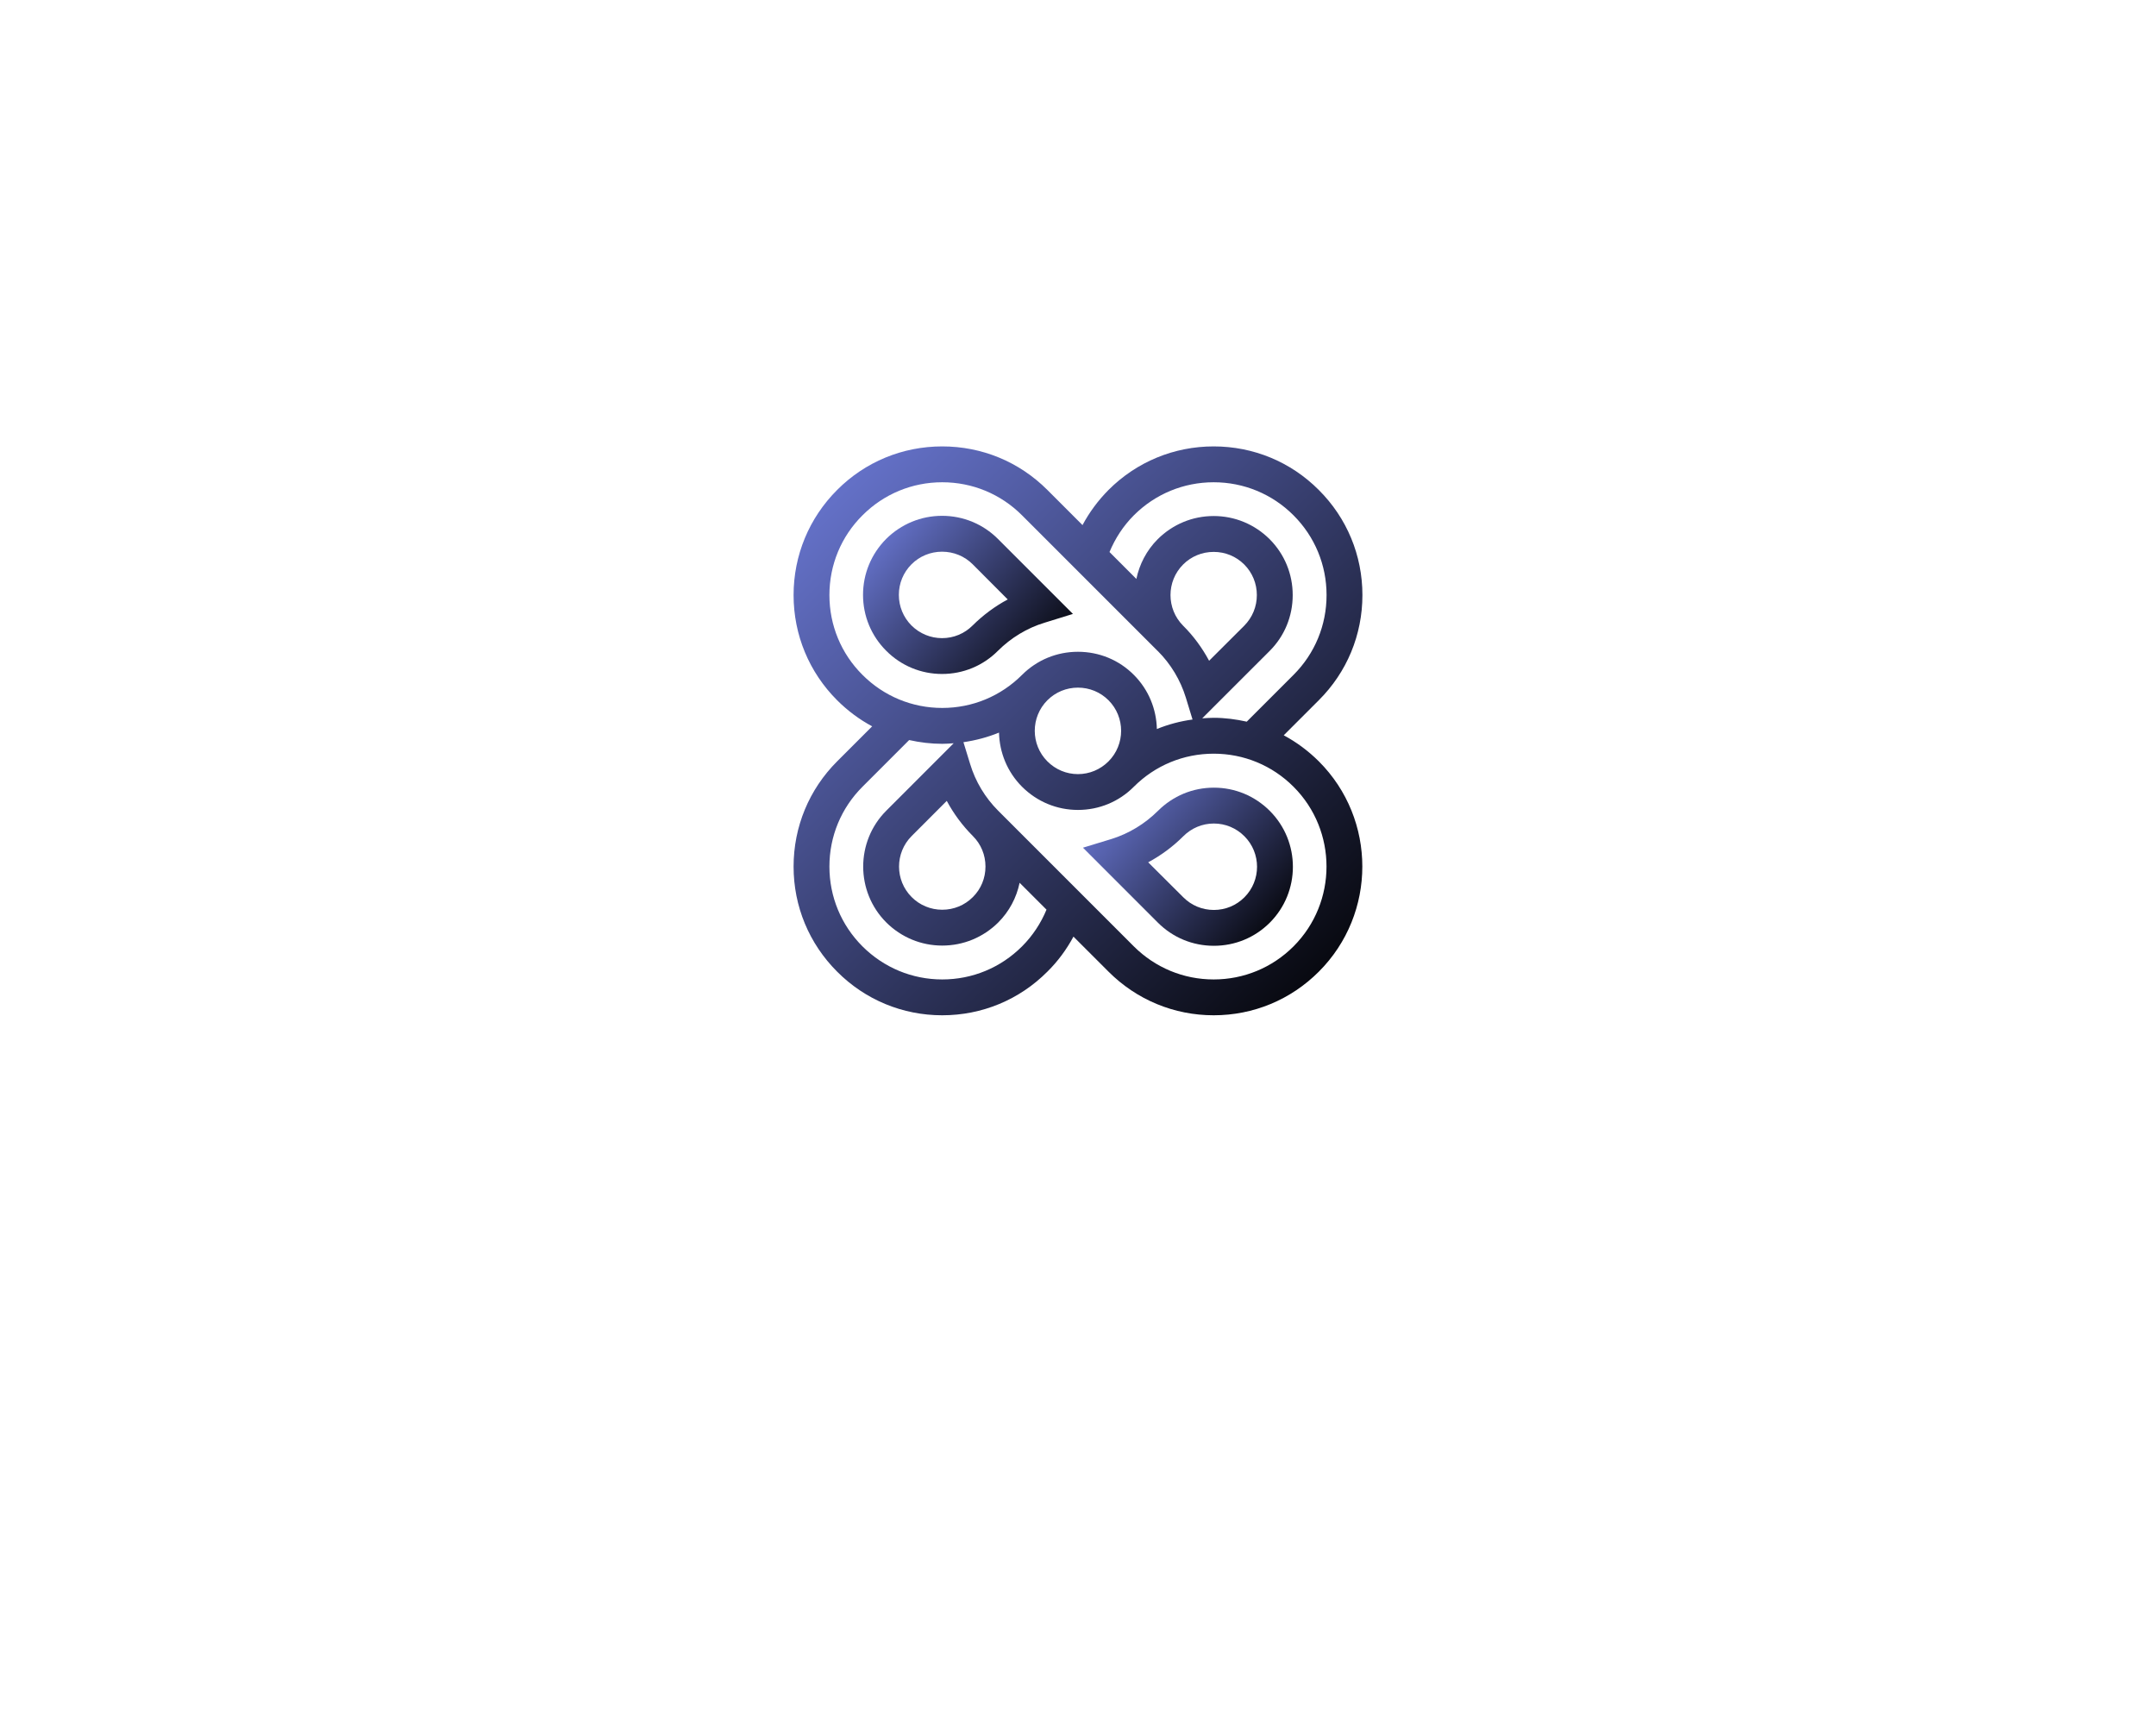
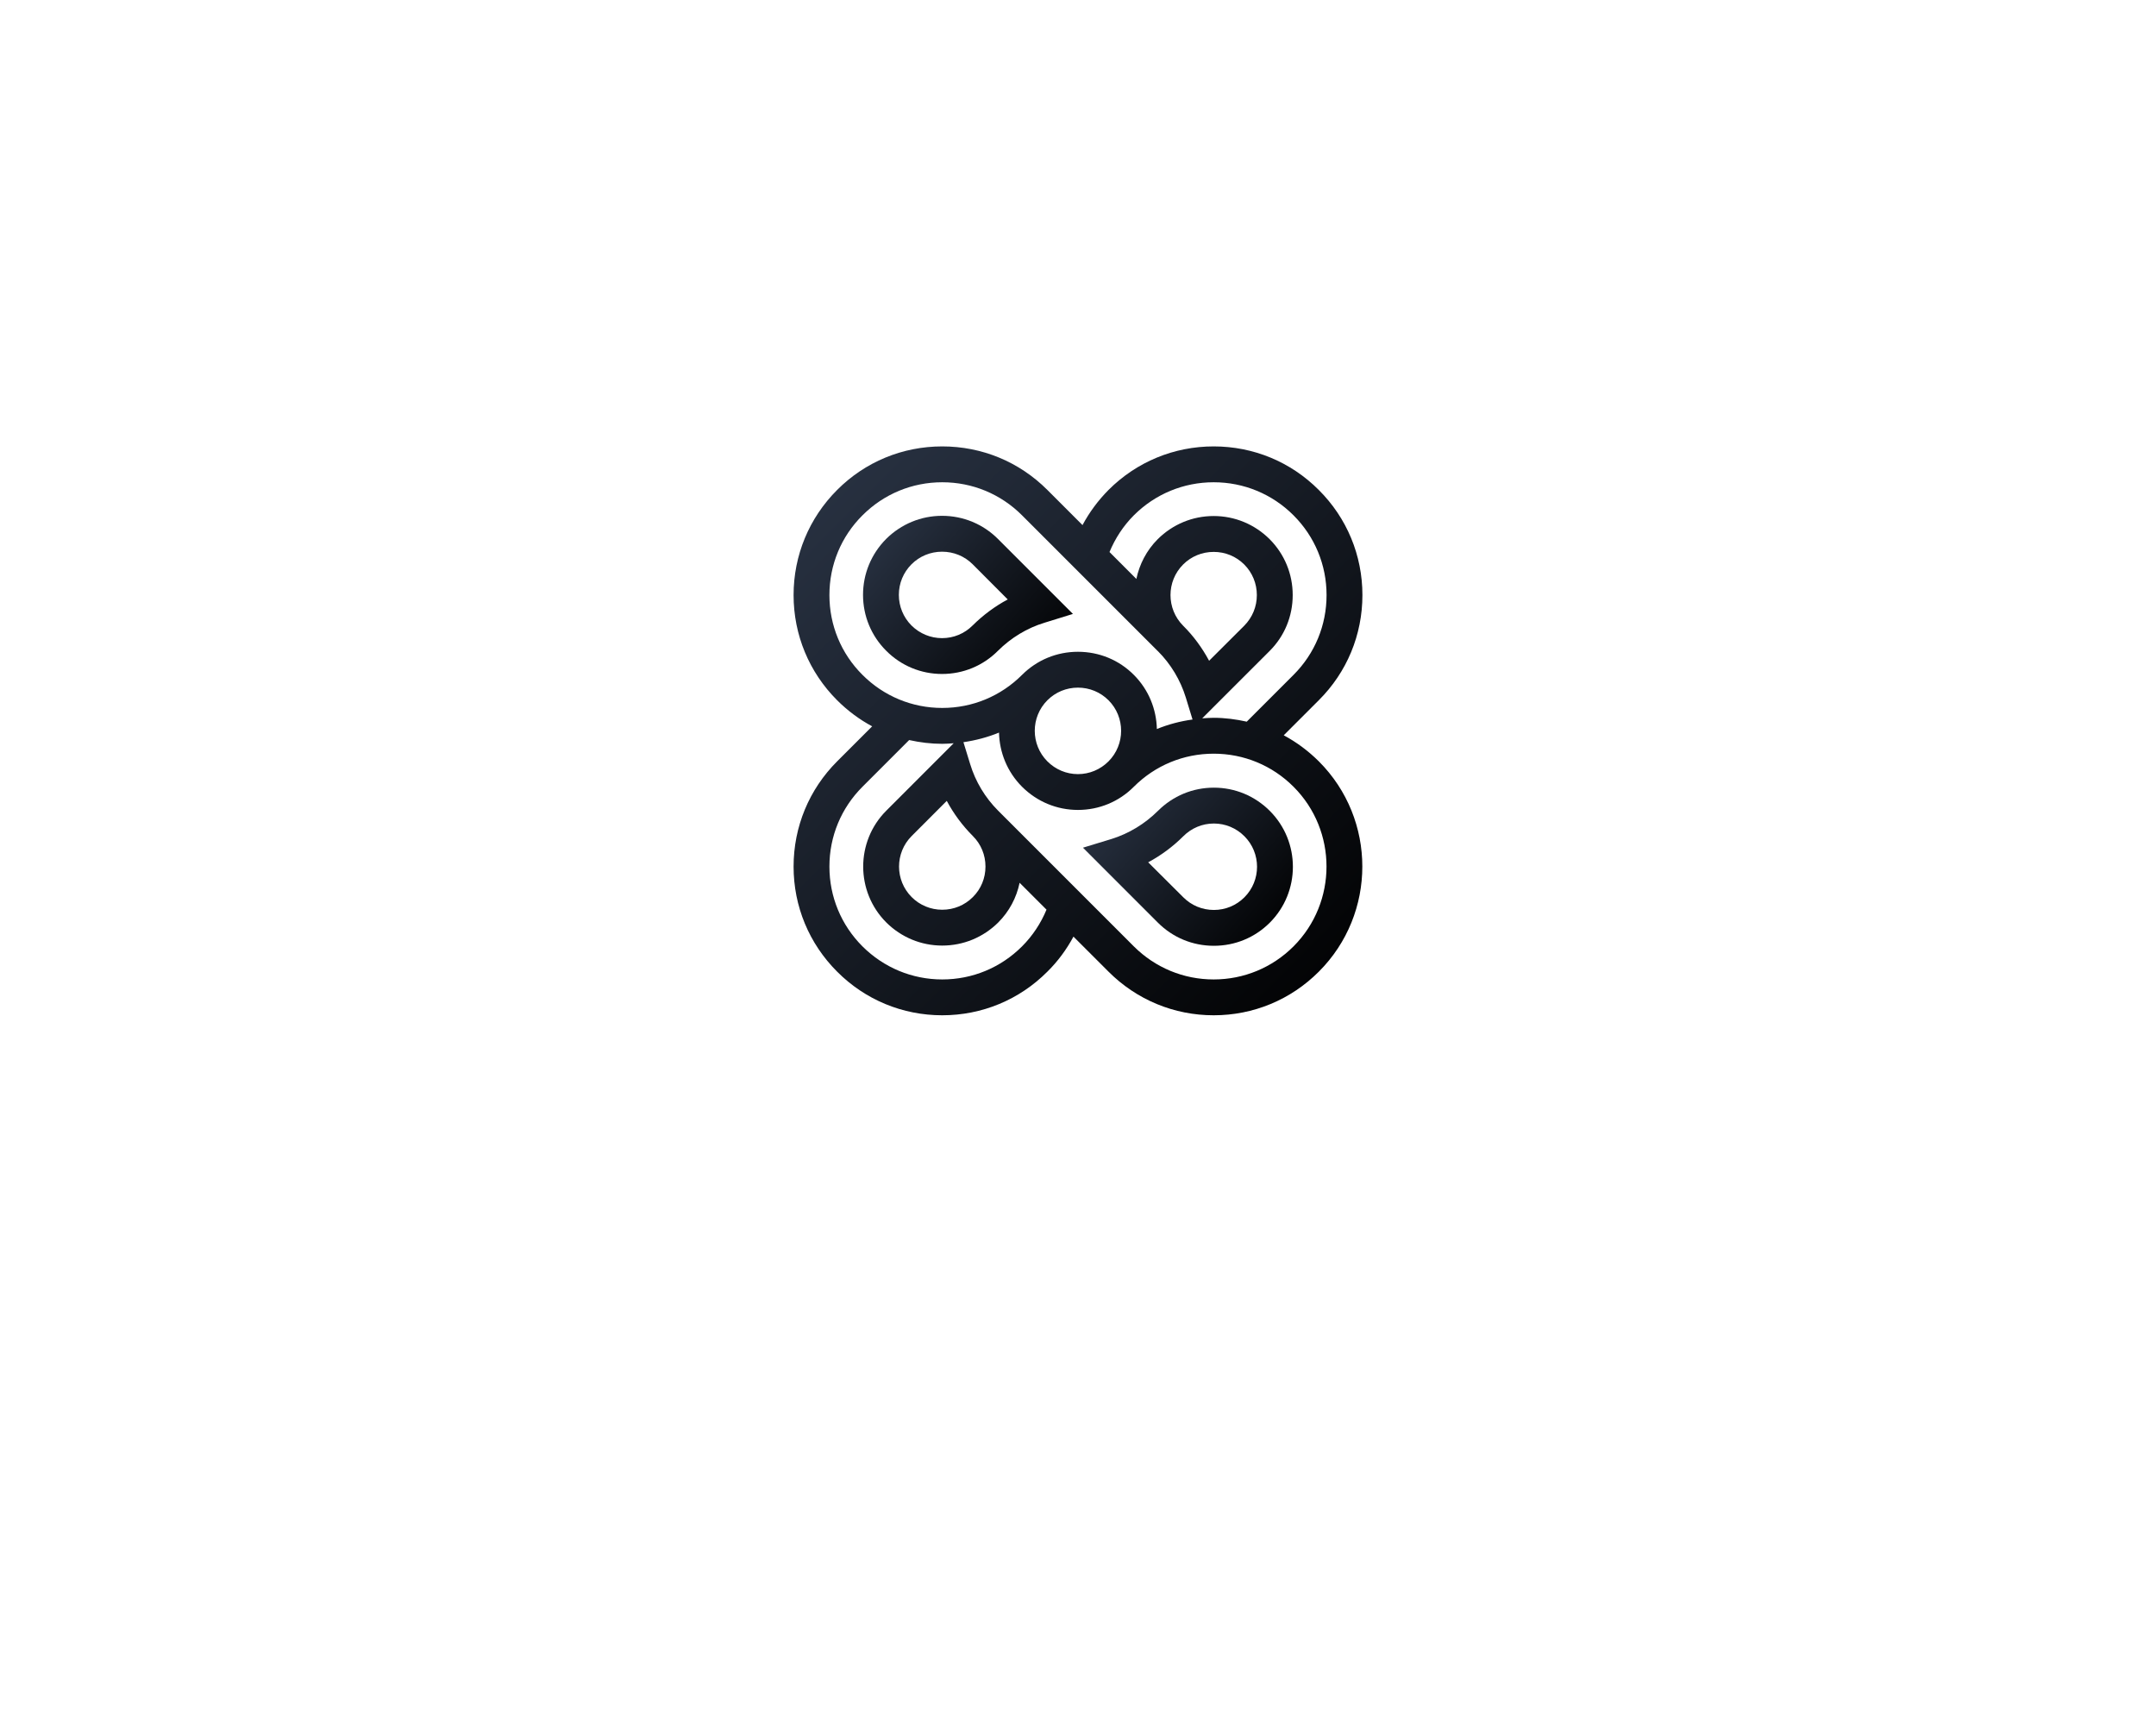
<svg xmlns="http://www.w3.org/2000/svg" version="1.1" width="1280" height="1024" viewBox="0 0 1280 1024" xml:space="preserve">
  <defs>
</defs>
  <g transform="matrix(1 0 0 1 640 512)" id="background-logo">
    <rect style="stroke: none; stroke-width: 0; stroke-dasharray: none; stroke-linecap: butt; stroke-dashoffset: 0; stroke-linejoin: miter; stroke-miterlimit: 4; fill: rgb(255,255,255); fill-opacity: 0; fill-rule: nonzero; opacity: 1;" paint-order="stroke" x="-640" y="-512" rx="0" ry="0" width="1280" height="1024" />
  </g>
  <g transform="matrix(2.493122 0 0 2.493122 640 433.8456)" id="logo-logo">
    <g style="" paint-order="stroke">
      <g transform="matrix(0.525069 0 0 -0.525069 0 0)">
        <linearGradient id="SVGID_531445" gradientUnits="userSpaceOnUse" gradientTransform="matrix(1 0 0 1 297.602 1824.94)" x1="0.002" y1="257.97" x2="257.977" y2="0">
-           <stop offset="0%" style="stop-color:rgb(108,122,216);stop-opacity: 1" />
+           <stop offset="0%" style="stop-color:rgb(42,52,69);stop-opacity: 1" />
          <stop offset="100%" style="stop-color:rgb(0,0,0);stop-opacity: 1" />
        </linearGradient>
        <path style="stroke: none; stroke-width: 1; stroke-dasharray: none; stroke-linecap: butt; stroke-dashoffset: 0; stroke-linejoin: miter; stroke-miterlimit: 10; fill: url(#SVGID_531445); fill-rule: nonzero; opacity: 1;" paint-order="stroke" transform=" translate(-426.592, -1953.925)" d="M 519.898 1951.91 L 535.793 1967.8 C 548.555 1980.51 555.582 1997.46 555.582 2015.49 C 555.582 2033.5 548.555 2050.44 535.793 2063.16 C 523.074 2075.92 506.137 2082.91 488.125 2082.91 C 470.133 2082.91 453.188 2075.92 440.426 2063.16 C 435.754 2058.44 431.77 2053.09 428.637 2047.23 L 412.711 2063.16 C 399.961 2075.92 383.047 2082.91 365.016 2082.91 C 347.016 2082.91 330.063 2075.92 317.348 2063.16 C 304.633 2050.44 297.602 2033.5 297.602 2015.49 C 297.602 1997.46 304.633 1980.51 317.348 1967.8 C 322.102 1963.05 327.473 1959.06 333.242 1955.97 L 317.348 1940.08 C 304.633 1927.37 297.602 1910.42 297.602 1892.38 C 297.602 1874.34 304.633 1857.44 317.348 1844.73 C 330.063 1831.96 347.016 1824.94 365.016 1824.94 C 383.047 1824.94 399.996 1831.96 412.711 1844.73 C 417.438 1849.39 421.406 1854.79 424.535 1860.61 L 440.426 1844.73 C 453.188 1831.96 470.133 1824.94 488.125 1824.94 C 506.137 1824.94 523.074 1831.96 535.824 1844.73 C 562.113 1871.01 562.113 1913.79 535.824 1940.08 C 531.031 1944.84 525.668 1948.82 519.898 1951.91 M 451.918 2051.66 C 461.602 2061.33 474.473 2066.65 488.125 2066.65 C 501.781 2066.65 514.664 2061.33 524.336 2051.66 C 534.004 2041.99 539.32 2029.15 539.32 2015.49 C 539.32 2001.8 534.004 1988.96 524.336 1979.3 L 503.125 1958.09 C 498.246 1959.17 493.242 1959.84 488.125 1959.84 C 486.379 1959.84 484.629 1959.7 482.93 1959.6 L 513.484 1990.13 C 520.27 1996.89 523.965 2005.91 523.965 2015.49 C 523.965 2025.04 520.27 2034.06 513.484 2040.86 C 506.695 2047.59 497.715 2051.34 488.125 2051.34 C 478.539 2051.34 469.563 2047.59 462.77 2040.86 C 457.652 2035.74 454.453 2029.43 453.063 2022.81 L 440.879 2035.01 C 443.438 2041.18 447.172 2046.91 451.918 2051.66 M 474.27 2001.6 C 466.633 2009.28 466.633 2021.71 474.27 2029.36 C 477.969 2033.06 482.891 2035.07 488.125 2035.07 C 493.375 2035.07 498.285 2033.06 501.984 2029.36 C 505.684 2025.66 507.703 2020.7 507.703 2015.49 C 507.703 2010.26 505.684 2005.34 501.984 2001.6 L 486.055 1985.71 C 482.93 1991.52 478.988 1996.93 474.27 2001.6 M 328.852 1979.3 C 319.18 1988.93 313.852 2001.8 313.852 2015.49 C 313.852 2029.19 319.18 2042.03 328.852 2051.66 C 338.52 2061.33 351.359 2066.65 365.016 2066.65 C 378.707 2066.65 391.539 2061.33 401.211 2051.66 L 462.742 1990.13 L 462.77 1990.13 C 468.668 1984.25 473.059 1976.93 475.492 1969.02 L 478.539 1959.06 C 472.973 1958.3 467.523 1956.87 462.363 1954.75 C 462.156 1963.64 458.711 1972.51 451.918 1979.3 C 445.188 1986.08 436.156 1989.78 426.566 1989.78 C 416.984 1989.78 408.004 1986.08 401.211 1979.3 C 391.539 1969.63 378.707 1964.31 365.016 1964.31 C 351.359 1964.31 338.52 1969.63 328.852 1979.3 M 446.148 1953.94 C 446.148 1948.94 444.242 1943.9 440.426 1940.08 C 436.73 1936.38 431.801 1934.3 426.566 1934.3 C 421.324 1934.3 416.41 1936.38 412.711 1940.08 C 405.074 1947.73 405.074 1960.16 412.711 1967.8 C 416.41 1971.49 421.324 1973.52 426.566 1973.52 C 431.801 1973.52 436.73 1971.49 440.426 1967.8 C 444.242 1963.98 446.148 1958.95 446.148 1953.94 M 401.211 1856.18 C 391.539 1846.52 378.707 1841.19 365.016 1841.19 C 351.359 1841.19 338.52 1846.55 328.852 1856.18 C 319.18 1865.85 313.852 1878.69 313.852 1892.38 C 313.852 1906.08 319.18 1918.91 328.852 1928.58 L 350.016 1949.75 C 354.902 1948.66 359.934 1948.04 365.016 1948.04 C 366.762 1948.04 368.512 1948.17 370.211 1948.3 L 339.664 1917.74 C 325.676 1903.76 325.676 1881 339.664 1867.02 C 346.445 1860.29 355.461 1856.55 365.016 1856.55 C 374.602 1856.55 383.617 1860.29 390.41 1867.02 C 395.406 1872.02 398.699 1878.24 400.113 1885.03 L 412.309 1872.84 C 409.75 1866.66 406 1860.98 401.211 1856.18 M 378.906 1906.23 C 382.609 1902.54 384.629 1897.63 384.629 1892.38 C 384.629 1887.13 382.609 1882.22 378.906 1878.54 C 375.203 1874.83 370.258 1872.8 365.016 1872.8 C 359.816 1872.8 354.855 1874.83 351.156 1878.54 C 343.52 1886.17 343.52 1898.59 351.156 1906.23 L 367.078 1922.17 C 370.211 1916.31 374.195 1910.95 378.906 1906.23 M 524.336 1856.18 C 514.664 1846.52 501.781 1841.19 488.125 1841.19 C 474.473 1841.19 461.602 1846.52 451.918 1856.18 L 390.359 1917.74 C 384.473 1923.63 380.082 1930.93 377.68 1938.87 L 374.633 1948.78 C 380.215 1949.59 385.613 1951.02 390.766 1953.13 C 390.98 1944.22 394.43 1935.37 401.211 1928.58 C 408.004 1921.8 417.016 1918.06 426.566 1918.06 C 436.156 1918.06 445.188 1921.8 451.918 1928.58 C 461.602 1938.26 474.473 1943.57 488.125 1943.57 C 501.781 1943.57 514.664 1938.26 524.336 1928.58 C 544.281 1908.64 544.281 1876.17 524.336 1856.18" stroke-linecap="round" />
      </g>
      <g transform="matrix(0.525069 0 0 -0.525069 26.17767 32.354)">
        <linearGradient id="SVGID_531446" gradientUnits="userSpaceOnUse" gradientTransform="matrix(1 0 0 1 428.762 1856.55)" x1="5.874" y1="71.71" x2="89.333" y2="0">
-           <stop offset="0%" style="stop-color:rgb(108,122,216);stop-opacity: 1" />
+           <stop offset="0%" style="stop-color:rgb(42,52,69);stop-opacity: 1" />
          <stop offset="100%" style="stop-color:rgb(0,0,0);stop-opacity: 1" />
        </linearGradient>
        <path style="stroke: none; stroke-width: 1; stroke-dasharray: none; stroke-linecap: butt; stroke-dashoffset: 0; stroke-linejoin: miter; stroke-miterlimit: 10; fill: url(#SVGID_531446); fill-rule: nonzero; opacity: 1;" paint-order="stroke" transform=" translate(-476.3659, -1892.405)" d="M 488.125 1928.26 C 478.539 1928.26 469.563 1924.52 462.77 1917.74 C 456.84 1911.85 449.563 1907.42 441.691 1904.98 L 428.762 1901.04 L 462.77 1867.02 C 469.563 1860.25 478.539 1856.55 488.125 1856.55 C 497.715 1856.55 506.695 1860.25 513.484 1867.02 C 527.465 1881 527.465 1903.76 513.484 1917.74 C 506.695 1924.52 497.715 1928.26 488.125 1928.26 z M 501.984 1878.54 C 498.285 1874.83 493.375 1872.8 488.125 1872.8 C 482.891 1872.8 477.969 1874.83 474.27 1878.54 L 458.34 1894.41 C 464.195 1897.55 469.563 1901.53 474.27 1906.23 C 477.969 1909.93 482.891 1912 488.125 1912 C 493.375 1912 498.285 1909.93 501.984 1906.23 C 509.617 1898.59 509.617 1886.17 501.984 1878.54" stroke-linecap="round" />
      </g>
      <g transform="matrix(0.525069 0 0 -0.525069 -26.19932 -32.37024)">
        <linearGradient id="SVGID_531447" gradientUnits="userSpaceOnUse" gradientTransform="matrix(1 0 0 1 329.176 1979.62)" x1="5.869" y1="71.72" x2="89.326" y2="0">
-           <stop offset="0%" style="stop-color:rgb(108,122,216);stop-opacity: 1" />
+           <stop offset="0%" style="stop-color:rgb(42,52,69);stop-opacity: 1" />
          <stop offset="100%" style="stop-color:rgb(0,0,0);stop-opacity: 1" />
        </linearGradient>
        <path style="stroke: none; stroke-width: 1; stroke-dasharray: none; stroke-linecap: butt; stroke-dashoffset: 0; stroke-linejoin: miter; stroke-miterlimit: 10; fill: url(#SVGID_531447); fill-rule: nonzero; opacity: 1;" paint-order="stroke" transform=" translate(-376.7735, -2015.48)" d="M 390.359 1990.13 C 396.293 1996.04 403.613 2000.47 411.449 2002.85 L 424.371 2006.85 L 390.359 2040.86 C 383.617 2047.59 374.602 2051.34 365.016 2051.34 C 355.461 2051.34 346.445 2047.59 339.664 2040.86 C 332.922 2034.06 329.176 2025.08 329.176 2015.49 C 329.176 2005.91 332.922 1996.89 339.703 1990.13 C 346.445 1983.36 355.461 1979.62 365.016 1979.62 C 374.602 1979.62 383.617 1983.36 390.359 1990.13 z M 345.422 2015.49 C 345.422 2020.73 347.465 2025.66 351.156 2029.36 C 354.855 2033.06 359.816 2035.07 365.016 2035.07 C 370.258 2035.07 375.203 2033.06 378.906 2029.36 L 394.801 2013.42 C 388.98 2010.3 383.617 2006.31 378.906 2001.64 C 375.172 1997.9 370.258 1995.87 365.016 1995.87 C 359.816 1995.87 354.902 1997.9 351.156 2001.6 C 347.465 2005.3 345.422 2010.26 345.422 2015.49" stroke-linecap="round" />
      </g>
    </g>
  </g>
</svg>
